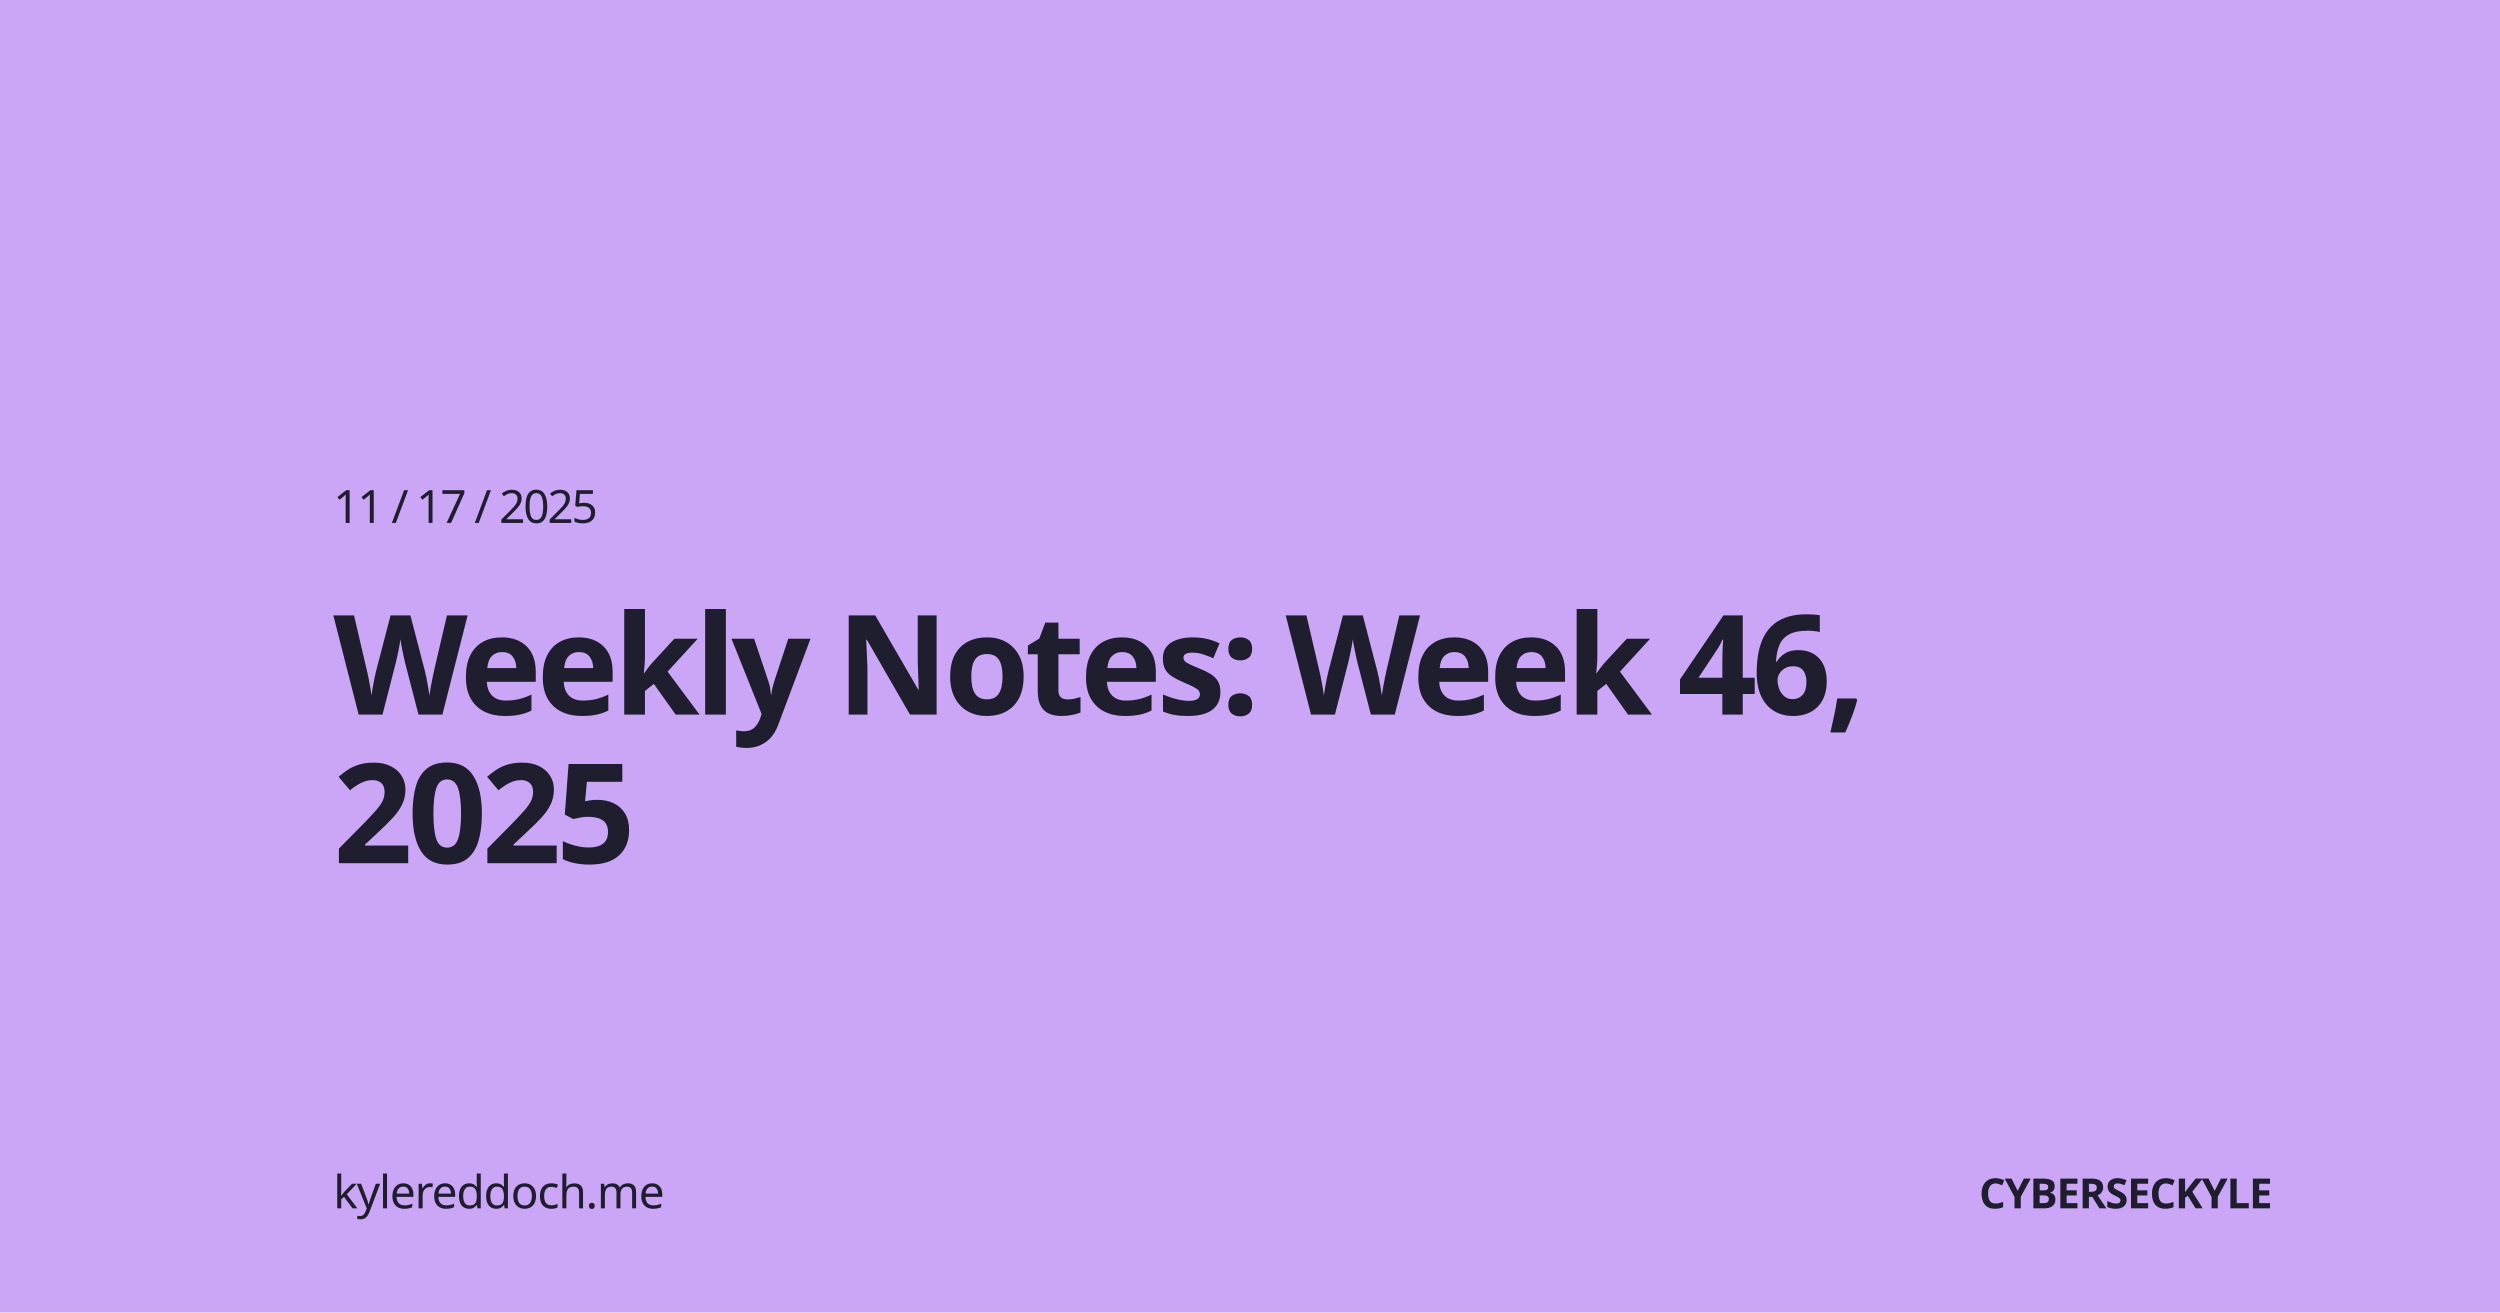
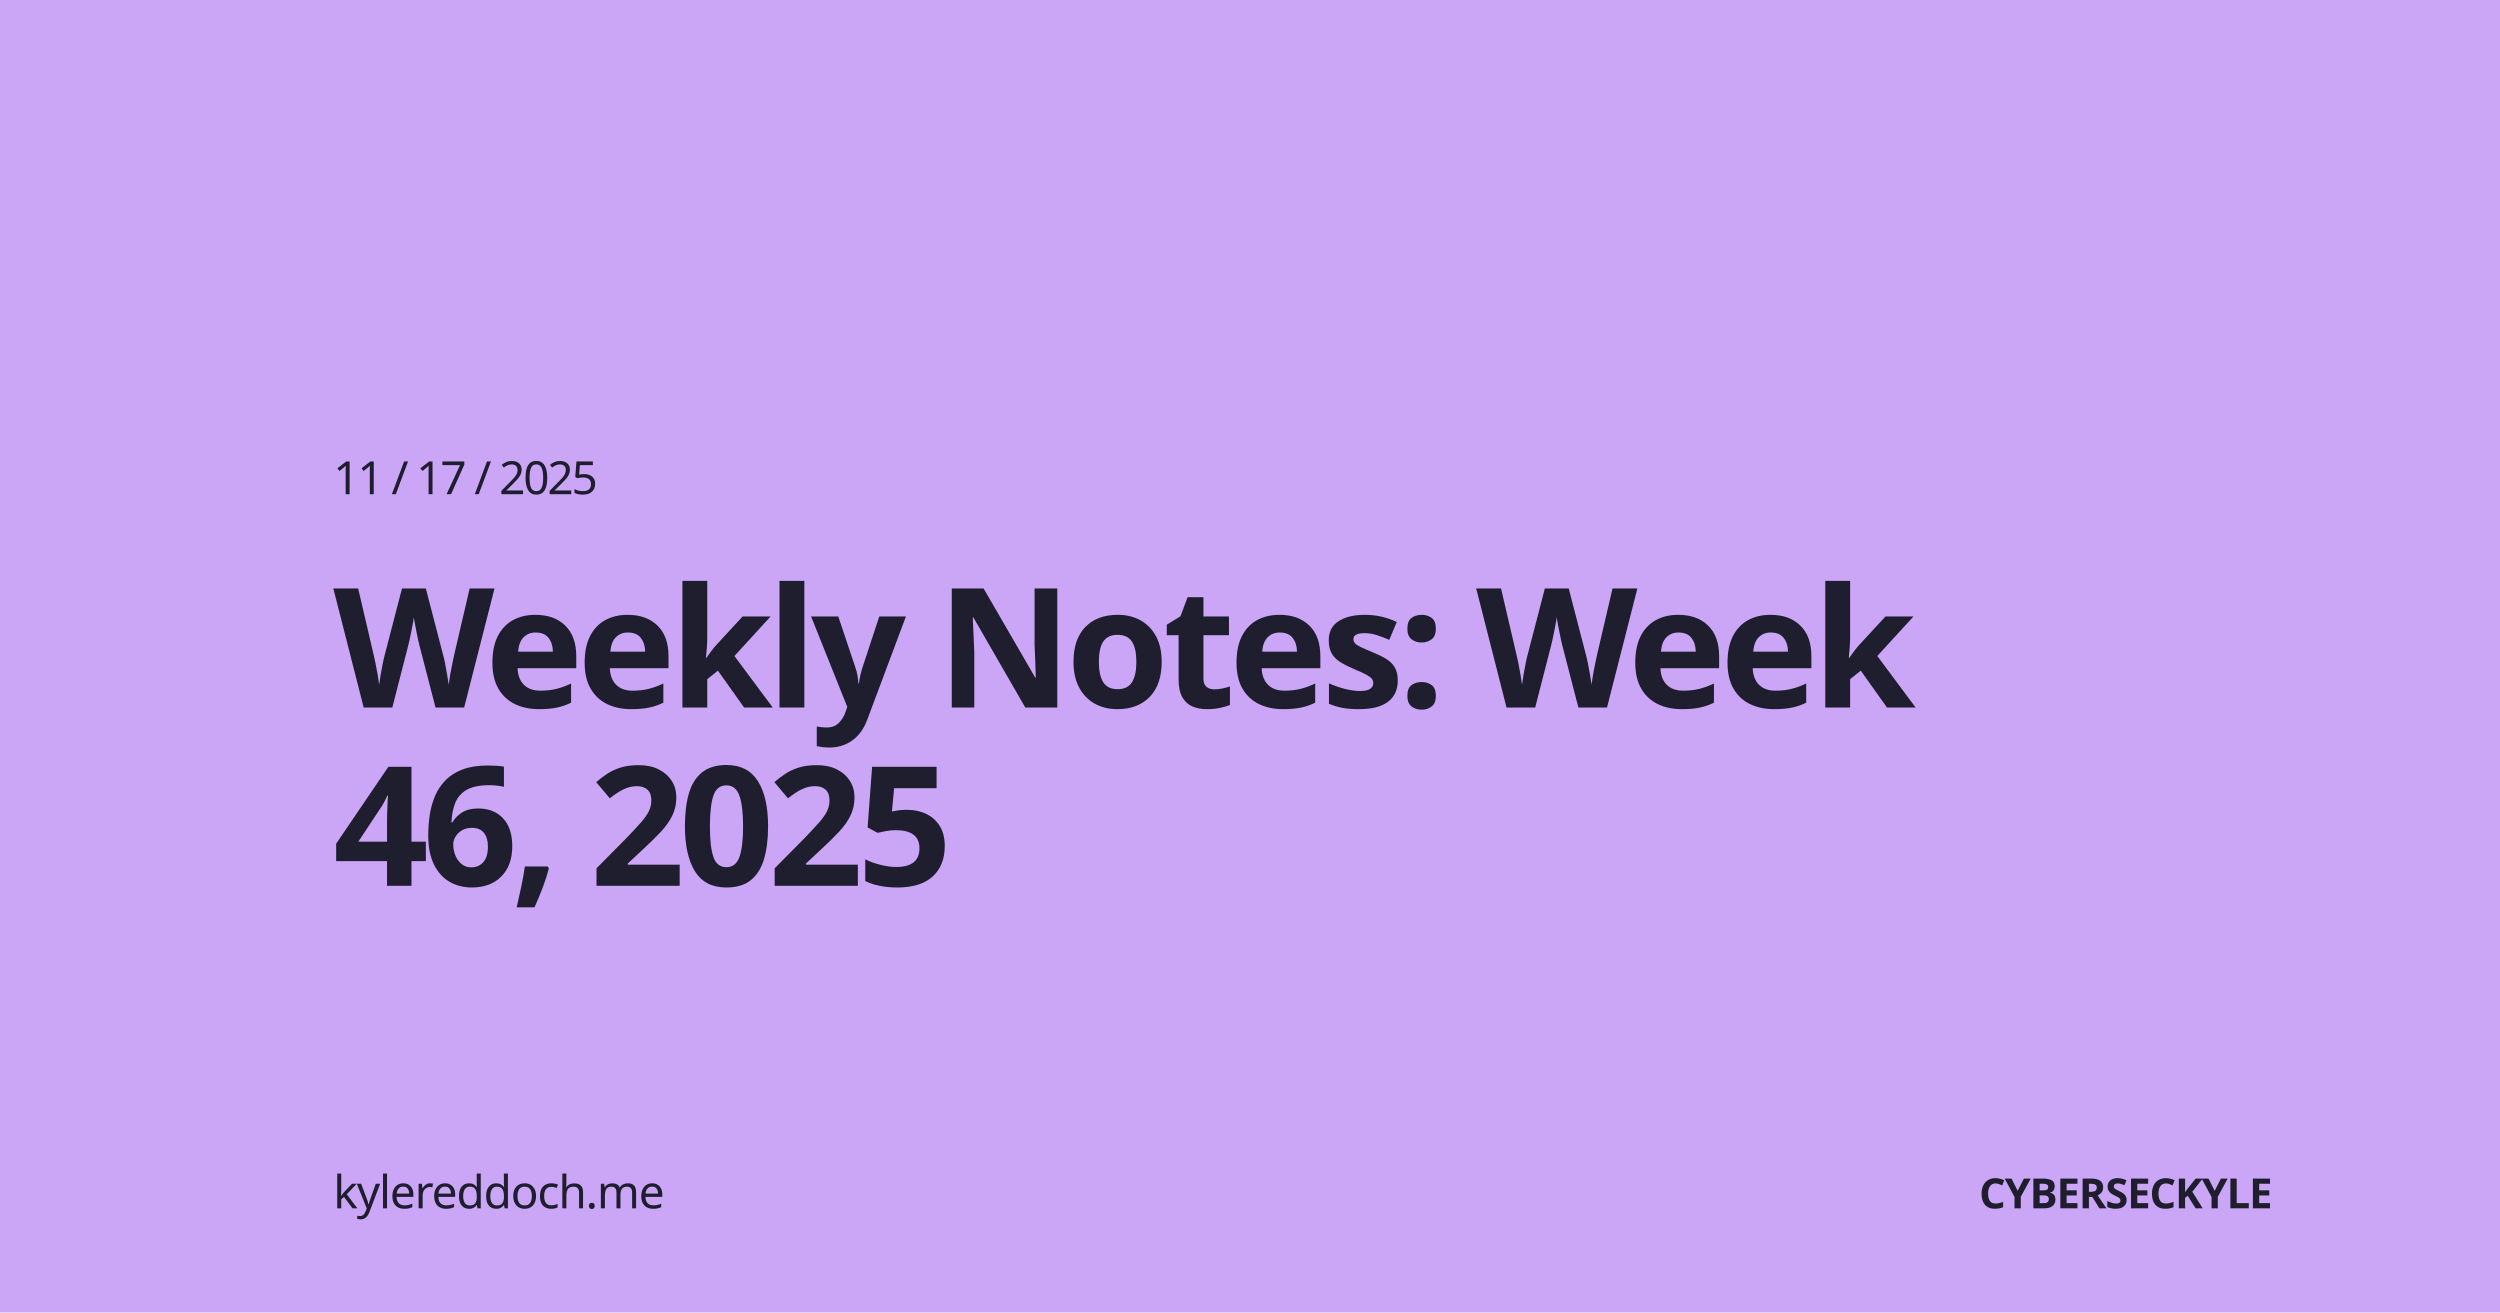
<svg xmlns="http://www.w3.org/2000/svg" width="1200" height="630" viewBox="0 0 1200 630" version="1.1">
  <rect id="bg" width="100%" height="100%" opacity="1" fill="#cba6f7" />
  <text font-family="'Atkinson Hyperlegible', Ubuntu, sans-serif" font-size="22" font-weight="500" fill="#1e1e2e" letter-spacing="-1">
-     <tspan x="160" y="251">
+     <tspan x="160" y="237.2">
      11 / 17 / 2025
    </tspan>
  </text>
-   <text id="text" font-family="'Atkinson Hyperlegible', Ubuntu, sans-serif" font-size="66.667" font-weight="750" fill="#1e1e2e" letter-spacing="-2.5">
-     <tspan x="160" y="343">
-         Weekly Notes: Week 46,
+   <text id="text" font-family="'Atkinson Hyperlegible', Ubuntu, sans-serif" font-size="80" font-weight="700" fill="#1e1e2e" letter-spacing="-3">
+     <tspan x="160" y="339.6">
+         Weekly Notes: Week
      </tspan>
-     <tspan x="160" y="414.333">
-         2025
+     <tspan x="160" y="425.2">
+         46, 2025
      </tspan>
  </text>
  <text font-family="'Atkinson Hyperlegible', Ubuntu, sans-serif" font-size="22" font-weight="500" fill="#1e1e2e" letter-spacing="-0.5">
    <tspan x="160" y="580">kylereddoch.me</tspan>
  </text>
  <text font-family="'Atkinson Hyperlegible', Ubuntu, sans-serif" font-size="20" font-weight="600" fill="#1e1e2e" letter-spacing="-0.5">
    <tspan x="950" y="580">CYBERSECKYLE</tspan>
  </text>
</svg>
